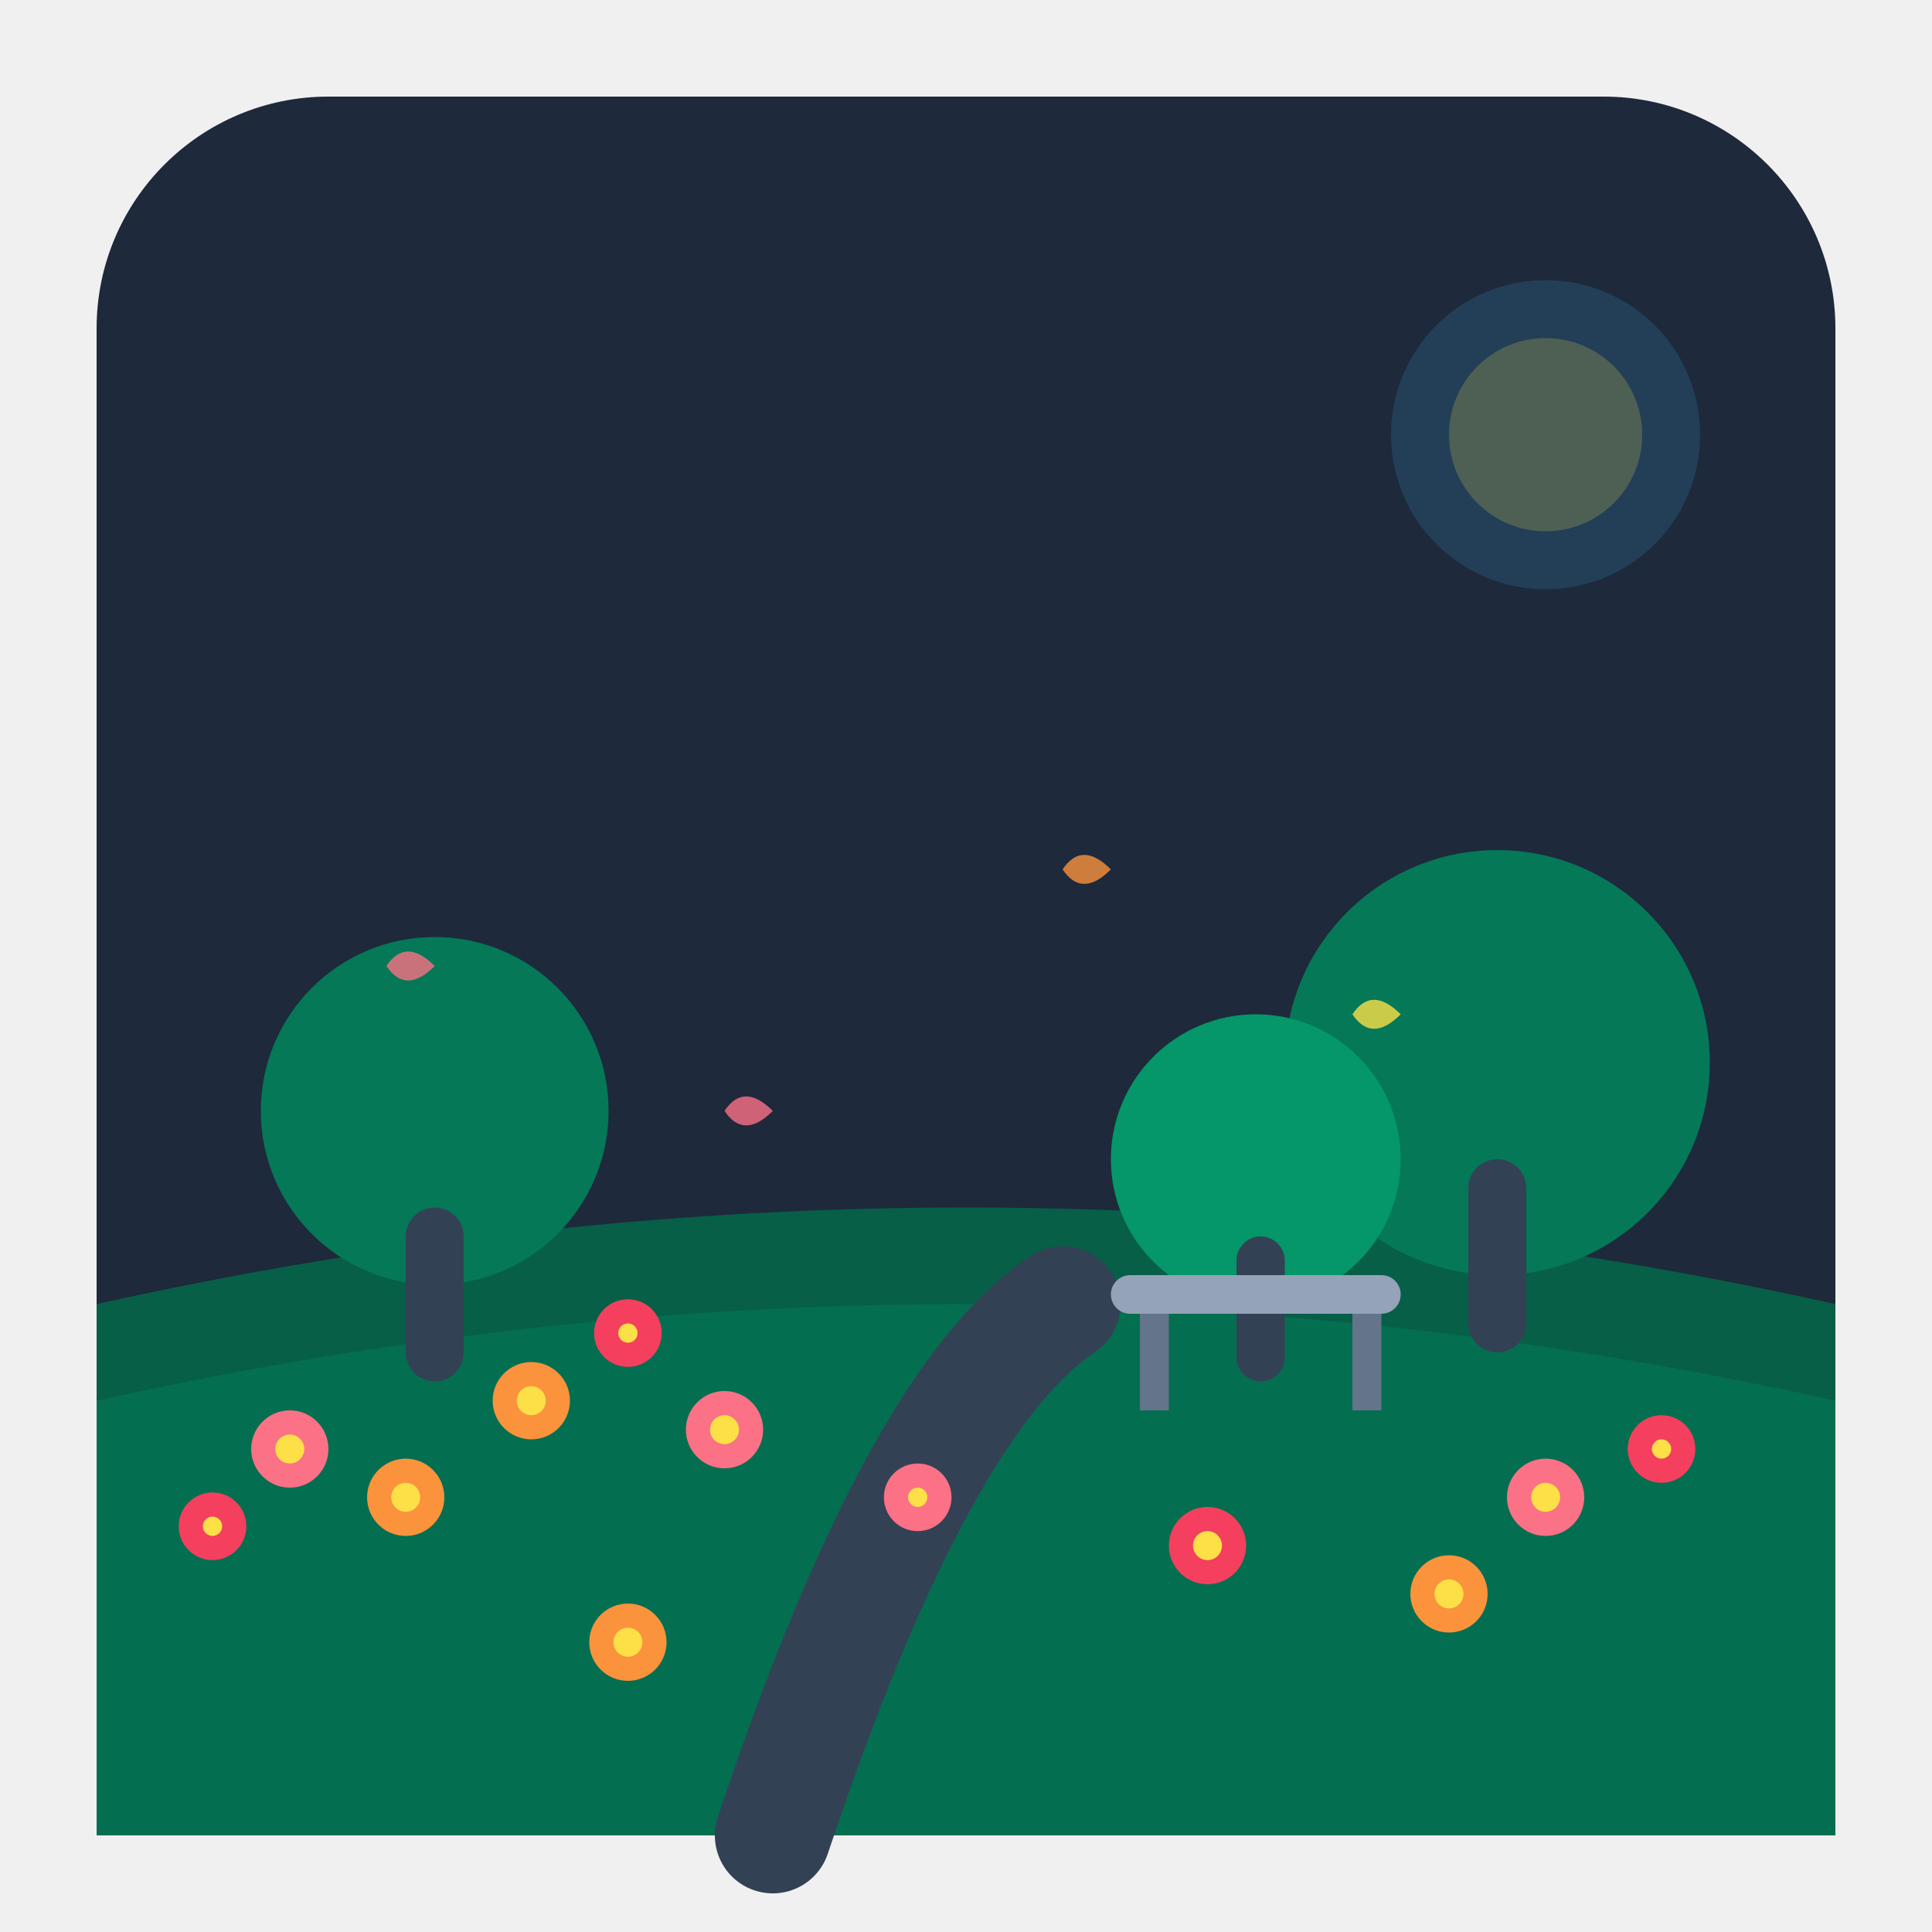
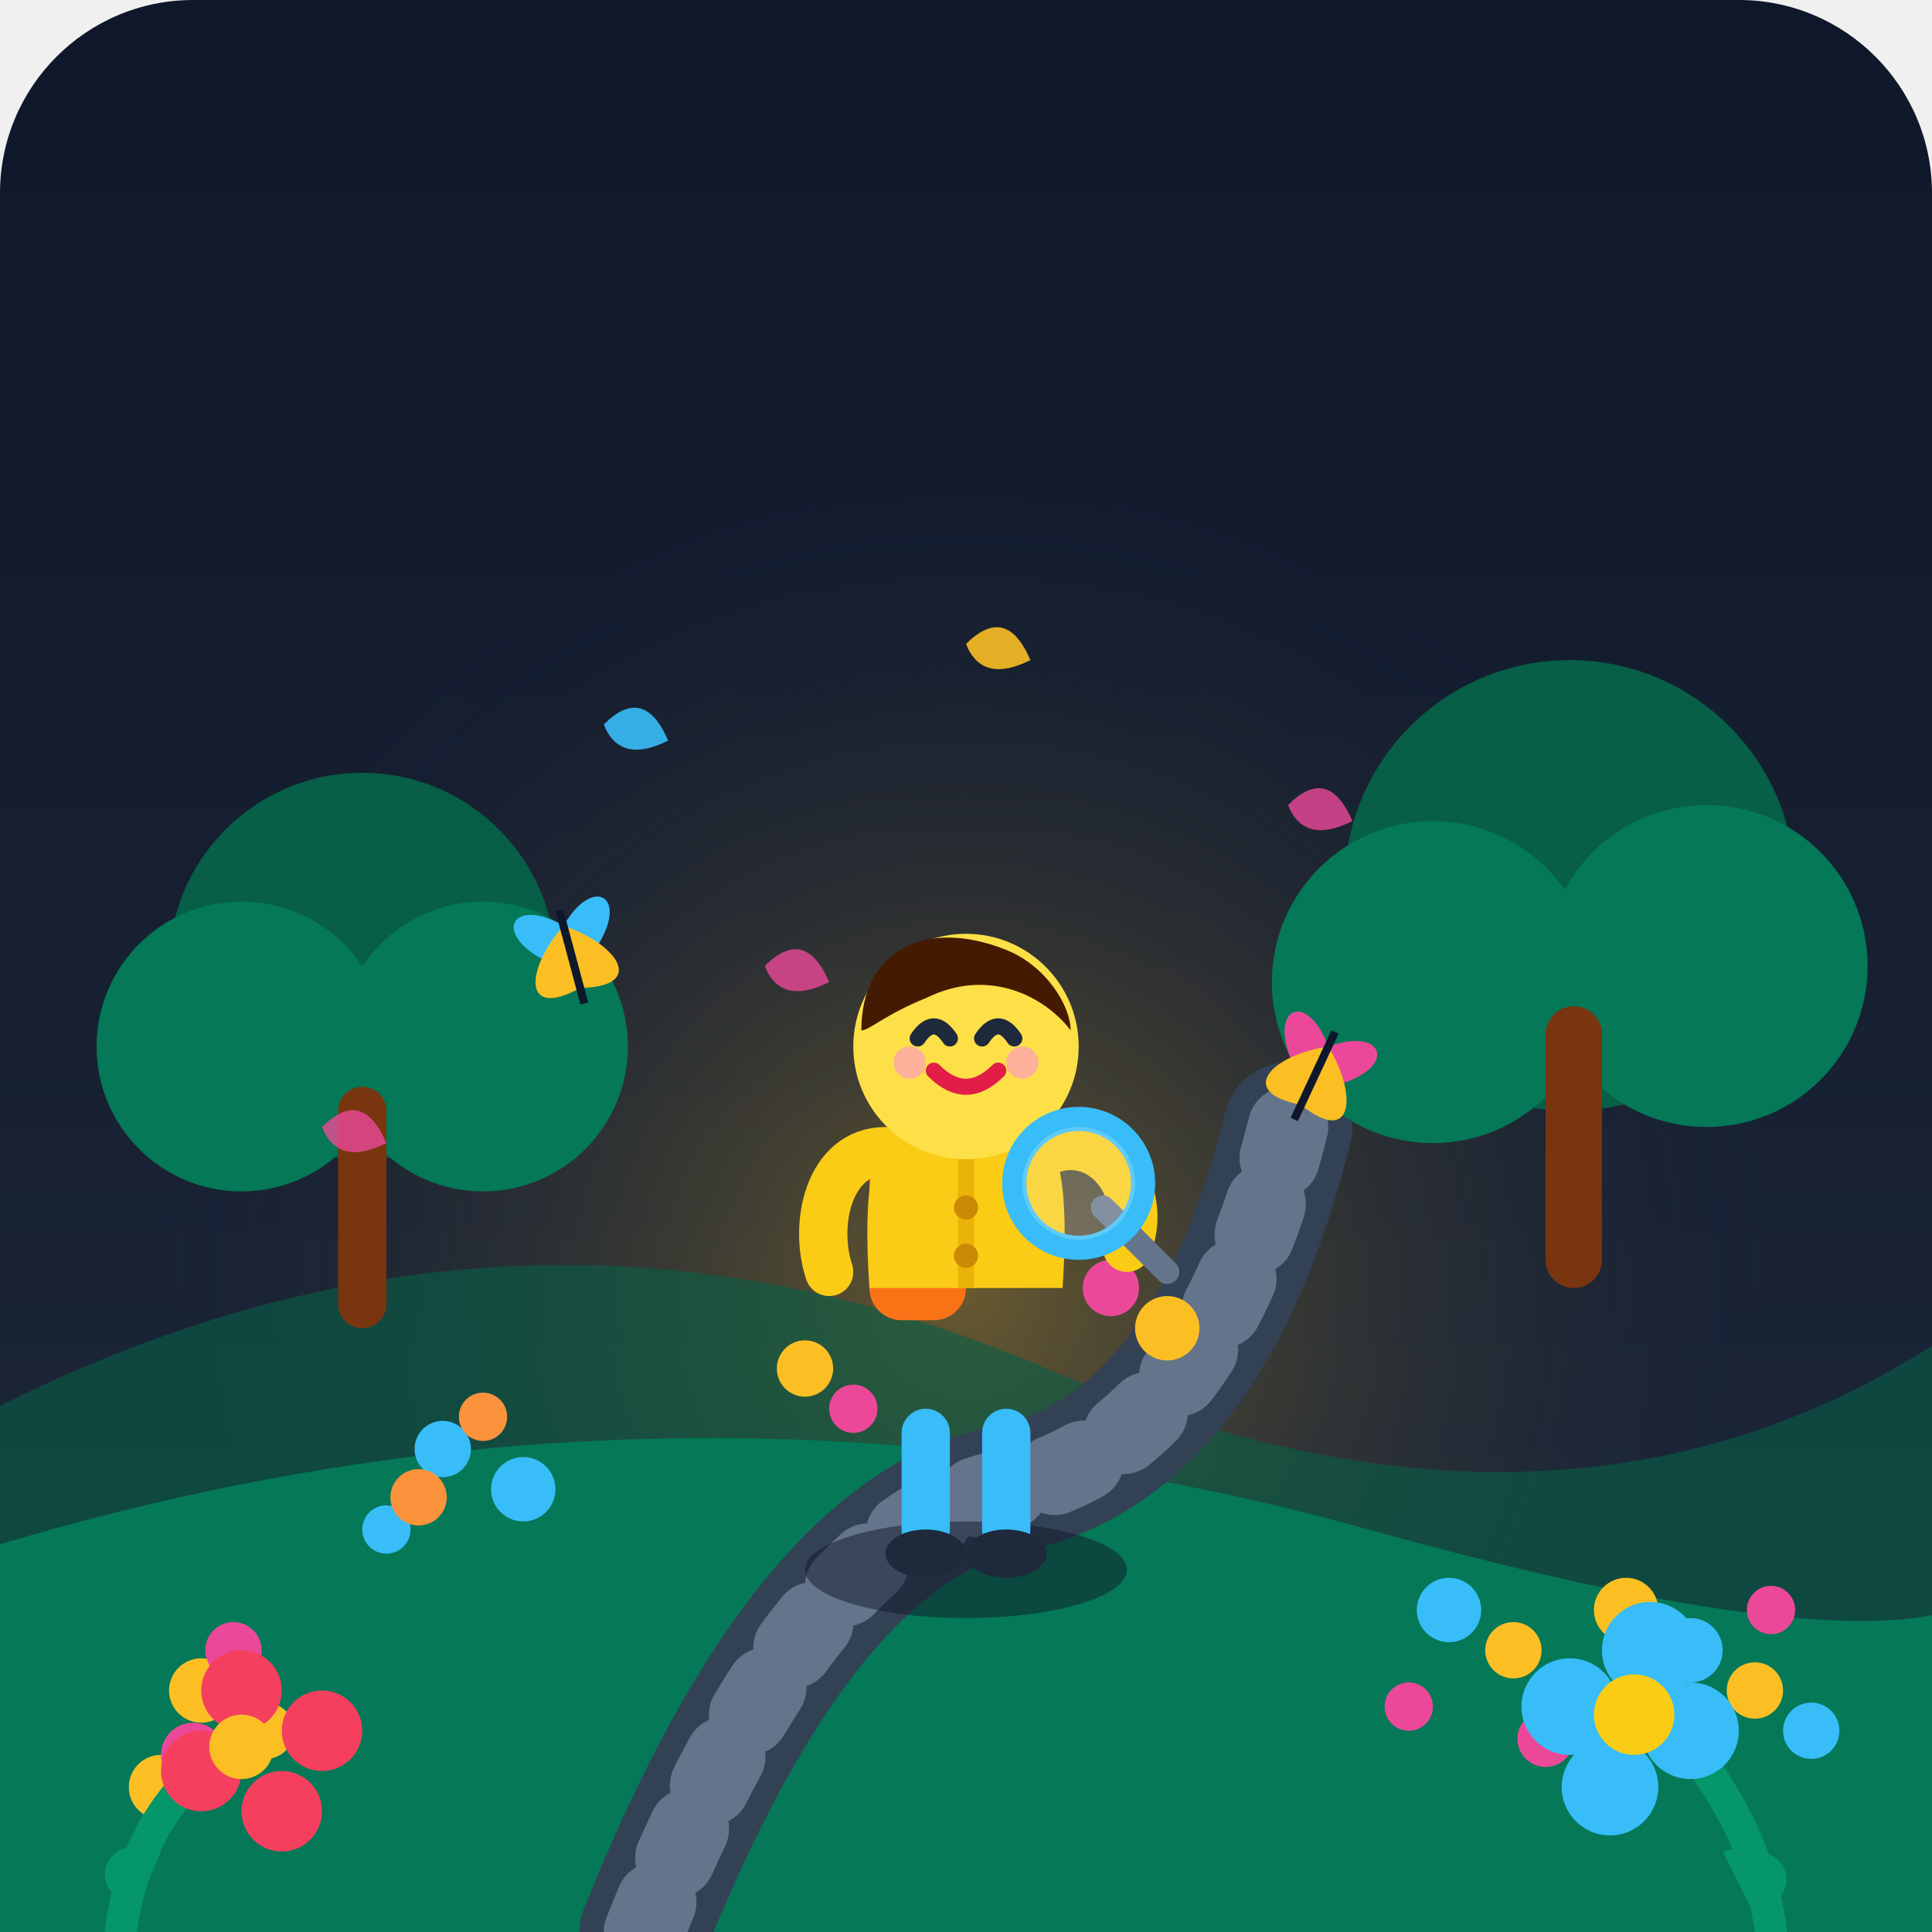
- <svg xmlns="http://www.w3.org/2000/svg" viewBox="0 0 200 200">
-   <rect x="10" y="10" width="180" height="180" rx="24" fill="#1e293b" />
-   <path d="M 10 135 Q 100 115 190 135 L 190 190 L 10 190 Z" fill="#065f46" />
-   <path d="M 10 145 Q 100 125 190 145 L 190 190 L 10 190 Z" fill="#047857" opacity="0.6" />
-   <path d="M 80 190 Q 95 145 110 135" stroke="#334155" stroke-width="12" fill="none" stroke-linecap="round" />
-   <circle cx="45" cy="115" r="18" fill="#047857" />
-   <rect x="42" y="125" width="6" height="18" fill="#334155" rx="3" />
-   <circle cx="155" cy="110" r="22" fill="#047857" />
-   <rect x="152" y="120" width="6" height="20" fill="#334155" rx="3" />
-   <circle cx="130" cy="120" r="15" fill="#059669" />
-   <rect x="128" y="128" width="5" height="15" fill="#334155" rx="2.5" />
-   <rect x="115" y="132" width="30" height="4" fill="#94a3b8" rx="2" />
-   <rect x="118" y="136" width="3" height="10" fill="#64748b" />
-   <rect x="140" y="136" width="3" height="10" fill="#64748b" />
-   <circle cx="30" cy="150" r="4" fill="#fb7185" />
-   <circle cx="30" cy="150" r="1.5" fill="#fde047" />
-   <circle cx="22" cy="158" r="3.5" fill="#f43f5e" />
-   <circle cx="22" cy="158" r="1" fill="#fde047" />
-   <circle cx="42" cy="155" r="4" fill="#fb923c" />
-   <circle cx="42" cy="155" r="1.5" fill="#fde047" />
-   <circle cx="65" cy="138" r="3.5" fill="#f43f5e" />
-   <circle cx="65" cy="138" r="1" fill="#fde047" />
-   <circle cx="55" cy="145" r="4" fill="#fb923c" />
-   <circle cx="55" cy="145" r="1.5" fill="#fde047" />
-   <circle cx="75" cy="148" r="4" fill="#fb7185" />
-   <circle cx="75" cy="148" r="1.5" fill="#fde047" />
-   <circle cx="160" cy="155" r="4" fill="#fb7185" />
-   <circle cx="160" cy="155" r="1.5" fill="#fde047" />
-   <circle cx="172" cy="150" r="3.5" fill="#f43f5e" />
-   <circle cx="172" cy="150" r="1" fill="#fde047" />
-   <circle cx="150" cy="165" r="4" fill="#fb923c" />
-   <circle cx="150" cy="165" r="1.5" fill="#fde047" />
-   <circle cx="65" cy="170" r="4" fill="#fb923c" />
-   <circle cx="65" cy="170" r="1.5" fill="#fde047" />
-   <circle cx="95" cy="155" r="3.5" fill="#fb7185" />
-   <circle cx="95" cy="155" r="1" fill="#fde047" />
-   <circle cx="125" cy="160" r="4" fill="#f43f5e" />
-   <circle cx="125" cy="160" r="1.5" fill="#fde047" />
-   <path d="M 40 100 Q 42 103 45 100 Q 42 97 40 100 Z" fill="#fb7185" opacity="0.8" />
-   <path d="M 110 90 Q 112 93 115 90 Q 112 87 110 90 Z" fill="#fb923c" opacity="0.8" />
-   <path d="M 140 105 Q 142 108 145 105 Q 142 102 140 105 Z" fill="#fde047" opacity="0.8" />
-   <path d="M 75 115 Q 77 118 80 115 Q 77 112 75 115 Z" fill="#fb7185" opacity="0.8" />
-   <circle cx="160" cy="45" r="16" fill="#38bdf8" opacity="0.15" />
-   <circle cx="160" cy="45" r="10" fill="#fde047" opacity="0.2" />
+ <svg xmlns="http://www.w3.org/2000/svg" viewBox="0 0 240 240">
+   <defs>
+     <linearGradient id="bg-grad" x1="0%" y1="0%" x2="0%" y2="100%">
+       <stop offset="0%" stop-color="#0f172a" />
+       <stop offset="100%" stop-color="#1e293b" />
+     </linearGradient>
+     <radialGradient id="glow" cx="50%" cy="60%" r="50%">
+       <stop offset="0%" stop-color="#fbbf24" stop-opacity="0.35" />
+       <stop offset="100%" stop-color="#1e293b" stop-opacity="0" />
+     </radialGradient>
+   </defs>
+   <rect width="240" height="240" rx="24" fill="url(#bg-grad)" />
+   <circle cx="120" cy="140" r="100" fill="url(#glow)" />
+   <path d="M-10 180 Q 60 140 130 170 T 250 160 L 250 240 L -10 240 Z" fill="#065f46" opacity="0.6" />
+   <path d="M-10 195 Q 80 165 170 190 T 250 185 L 250 240 L -10 240 Z" fill="#047857" />
+   <path d="M 80 240 Q 100 190 125 185 T 160 140" fill="none" stroke="#334155" stroke-width="16" stroke-linecap="round" />
+   <path d="M 80 240 Q 100 190 125 185 T 160 140" fill="none" stroke="#64748b" stroke-width="10" stroke-linecap="round" stroke-dasharray="4 6" />
+   <circle cx="45" cy="120" r="24" fill="#065f46" />
+   <circle cx="30" cy="130" r="18" fill="#047857" />
+   <circle cx="60" cy="130" r="18" fill="#047857" />
+   <rect x="42" y="135" width="6" height="30" fill="#78350f" rx="3" />
+   <circle cx="195" cy="110" r="28" fill="#065f46" />
+   <circle cx="178" cy="122" r="20" fill="#047857" />
+   <circle cx="212" cy="120" r="20" fill="#047857" />
+   <rect x="192" y="125" width="7" height="35" fill="#78350f" rx="3.5" />
+   <g fill="#fbbf24">
+     <circle cx="25" cy="210" r="4" />
+     <circle cx="33" cy="215" r="3.5" />
+     <circle cx="20" cy="222" r="4" />
+   </g>
+   <g fill="#ec4899">
+     <circle cx="29" cy="205" r="3.5" />
+     <circle cx="24" cy="218" r="4" />
+   </g>
+   <g fill="#38bdf8">
+     <circle cx="55" cy="180" r="3.5" />
+     <circle cx="65" cy="185" r="4" />
+     <circle cx="48" cy="190" r="3" />
+   </g>
+   <g fill="#fb923c">
+     <circle cx="60" cy="176" r="3" />
+     <circle cx="52" cy="186" r="3.5" />
+   </g>
+   <g fill="#fbbf24">
+     <circle cx="100" cy="170" r="3.5" />
+     <circle cx="145" cy="165" r="4" />
+   </g>
+   <g fill="#ec4899">
+     <circle cx="106" cy="175" r="3" />
+     <circle cx="138" cy="160" r="3.5" />
+   </g>
+   <g fill="#38bdf8">
+     <circle cx="180" cy="200" r="4" />
+     <circle cx="195" cy="210" r="3.5" />
+     <circle cx="210" cy="205" r="4" />
+     <circle cx="225" cy="215" r="3.5" />
+   </g>
+   <g fill="#fbbf24">
+     <circle cx="188" cy="205" r="3.5" />
+     <circle cx="202" cy="200" r="4" />
+     <circle cx="218" cy="210" r="3.5" />
+   </g>
+   <g fill="#ec4899">
+     <circle cx="175" cy="212" r="3" />
+     <circle cx="192" cy="216" r="3.5" />
+     <circle cx="220" cy="200" r="3" />
+   </g>
+   <path d="M 40 140 Q 45 135 48 142 Q 42 145 40 140 Z" fill="#ec4899" opacity="0.8" />
+   <path d="M 95 120 Q 100 115 103 122 Q 97 125 95 120 Z" fill="#ec4899" opacity="0.8" />
+   <path d="M 160 100 Q 165 95 168 102 Q 162 105 160 100 Z" fill="#ec4899" opacity="0.8" />
+   <path d="M 120 80 Q 125 75 128 82 Q 122 85 120 80 Z" fill="#fbbf24" opacity="0.9" />
+   <path d="M 75 90 Q 80 85 83 92 Q 77 95 75 90 Z" fill="#38bdf8" opacity="0.9" />
+   <g transform="translate(70, 115) rotate(-15)">
+     <path d="M 0 0 C -6 -6 -10 0 0 6 C 10 0 6 -6 0 0 Z" fill="#38bdf8" />
+     <path d="M 0 0 C -6 4 -8 10 0 8 C 8 10 6 4 0 0 Z" fill="#fbbf24" />
+     <line x1="0" y1="-2" x2="0" y2="10" stroke="#0f172a" stroke-width="1" />
+   </g>
+   <g transform="translate(165, 130) rotate(25)">
+     <path d="M 0 0 C -6 -6 -10 0 0 6 C 10 0 6 -6 0 0 Z" fill="#ec4899" />
+     <path d="M 0 0 C -6 4 -8 10 0 8 C 8 10 6 4 0 0 Z" fill="#fbbf24" />
+     <line x1="0" y1="-2" x2="0" y2="10" stroke="#0f172a" stroke-width="1" />
+   </g>
+   <g transform="translate(105, 110)">
+     <ellipse cx="15" cy="85" rx="20" ry="6" fill="#0f172a" opacity="0.5" />
+     <rect x="3" y="32" width="12" height="22" rx="4" fill="#f97316" />
+     <rect x="6" y="35" width="6" height="8" rx="2" fill="#ea580c" />
+     <rect x="7" y="65" width="6" height="18" rx="3" fill="#38bdf8" />
+     <ellipse cx="10" cy="83" rx="5" ry="3" fill="#1e293b" />
+     <rect x="17" y="65" width="6" height="18" rx="3" fill="#38bdf8" />
+     <ellipse cx="20" cy="83" rx="5" ry="3" fill="#1e293b" />
+     <path d="M 8 30 L 22 30 C 26 30 28 35 27 50 L 3 50 C 2 35 4 30 8 30 Z" fill="#facc15" />
+     <path d="M 15 30 L 15 50" stroke="#eab308" stroke-width="2" />
+     <circle cx="15" cy="40" r="1.5" fill="#ca8a04" />
+     <circle cx="15" cy="46" r="1.5" fill="#ca8a04" />
+     <path d="M 5 33 C -2 33 -4 42 -2 48" fill="none" stroke="#facc15" stroke-width="6" stroke-linecap="round" />
+     <path d="M 25 33 C 32 30 38 38 35 45" fill="none" stroke="#facc15" stroke-width="6" stroke-linecap="round" />
+     <circle cx="15" cy="20" r="14" fill="#fde047" />
+     <path d="M 2 18 C 2 8 10 4 20 8 C 25 10 28 15 28 18 C 25 14 18 10 10 14 C 5 16 3 18 2 18 Z" fill="#451a03" />
+     <path d="M 9 19 Q 11 16 13 19" fill="none" stroke="#1e293b" stroke-width="2" stroke-linecap="round" />
+     <path d="M 17 19 Q 19 16 21 19" fill="none" stroke="#1e293b" stroke-width="2" stroke-linecap="round" />
+     <path d="M 11 23 Q 15 27 19 23" fill="none" stroke="#e11d48" stroke-width="2" stroke-linecap="round" />
+     <circle cx="8" cy="22" r="2" fill="#fda4af" opacity="0.8" />
+     <circle cx="22" cy="22" r="2" fill="#fda4af" opacity="0.8" />
+     <g transform="translate(32, 40)">
+       <line x1="0" y1="0" x2="8" y2="8" stroke="#64748b" stroke-width="3" stroke-linecap="round" />
+       <circle cx="-3" cy="-3" r="8" fill="none" stroke="#38bdf8" stroke-width="3" />
+       <circle cx="-3" cy="-3" r="7" fill="#ffffff" opacity="0.2" />
+     </g>
+   </g>
+   <g transform="translate(15, 215)">
+     <path d="M 0 25 C 2 10 10 5 15 0" fill="none" stroke="#059669" stroke-width="4" stroke-linecap="round" />
+     <path d="M 5 15 C -2 12 -5 20 2 22 Z" fill="#059669" />
+     <circle cx="15" cy="-5" r="5" fill="#f43f5e" />
+     <circle cx="25" cy="0" r="5" fill="#f43f5e" />
+     <circle cx="20" cy="10" r="5" fill="#f43f5e" />
+     <circle cx="10" cy="5" r="5" fill="#f43f5e" />
+     <circle cx="15" cy="2" r="4" fill="#fbbf24" />
+   </g>
+   <g transform="translate(210, 210)">
+     <path d="M 10 30 C 8 15 0 8 -5 0" fill="none" stroke="#059669" stroke-width="4" stroke-linecap="round" />
+     <path d="M 4 20 C 12 18 15 25 8 28 Z" fill="#059669" />
+     <circle cx="-5" cy="-5" r="6" fill="#38bdf8" />
+     <circle cx="-15" cy="2" r="6" fill="#38bdf8" />
+     <circle cx="-10" cy="12" r="6" fill="#38bdf8" />
+     <circle cx="0" cy="5" r="6" fill="#38bdf8" />
+     <circle cx="-7" cy="3" r="5" fill="#facc15" />
+   </g>
</svg>
